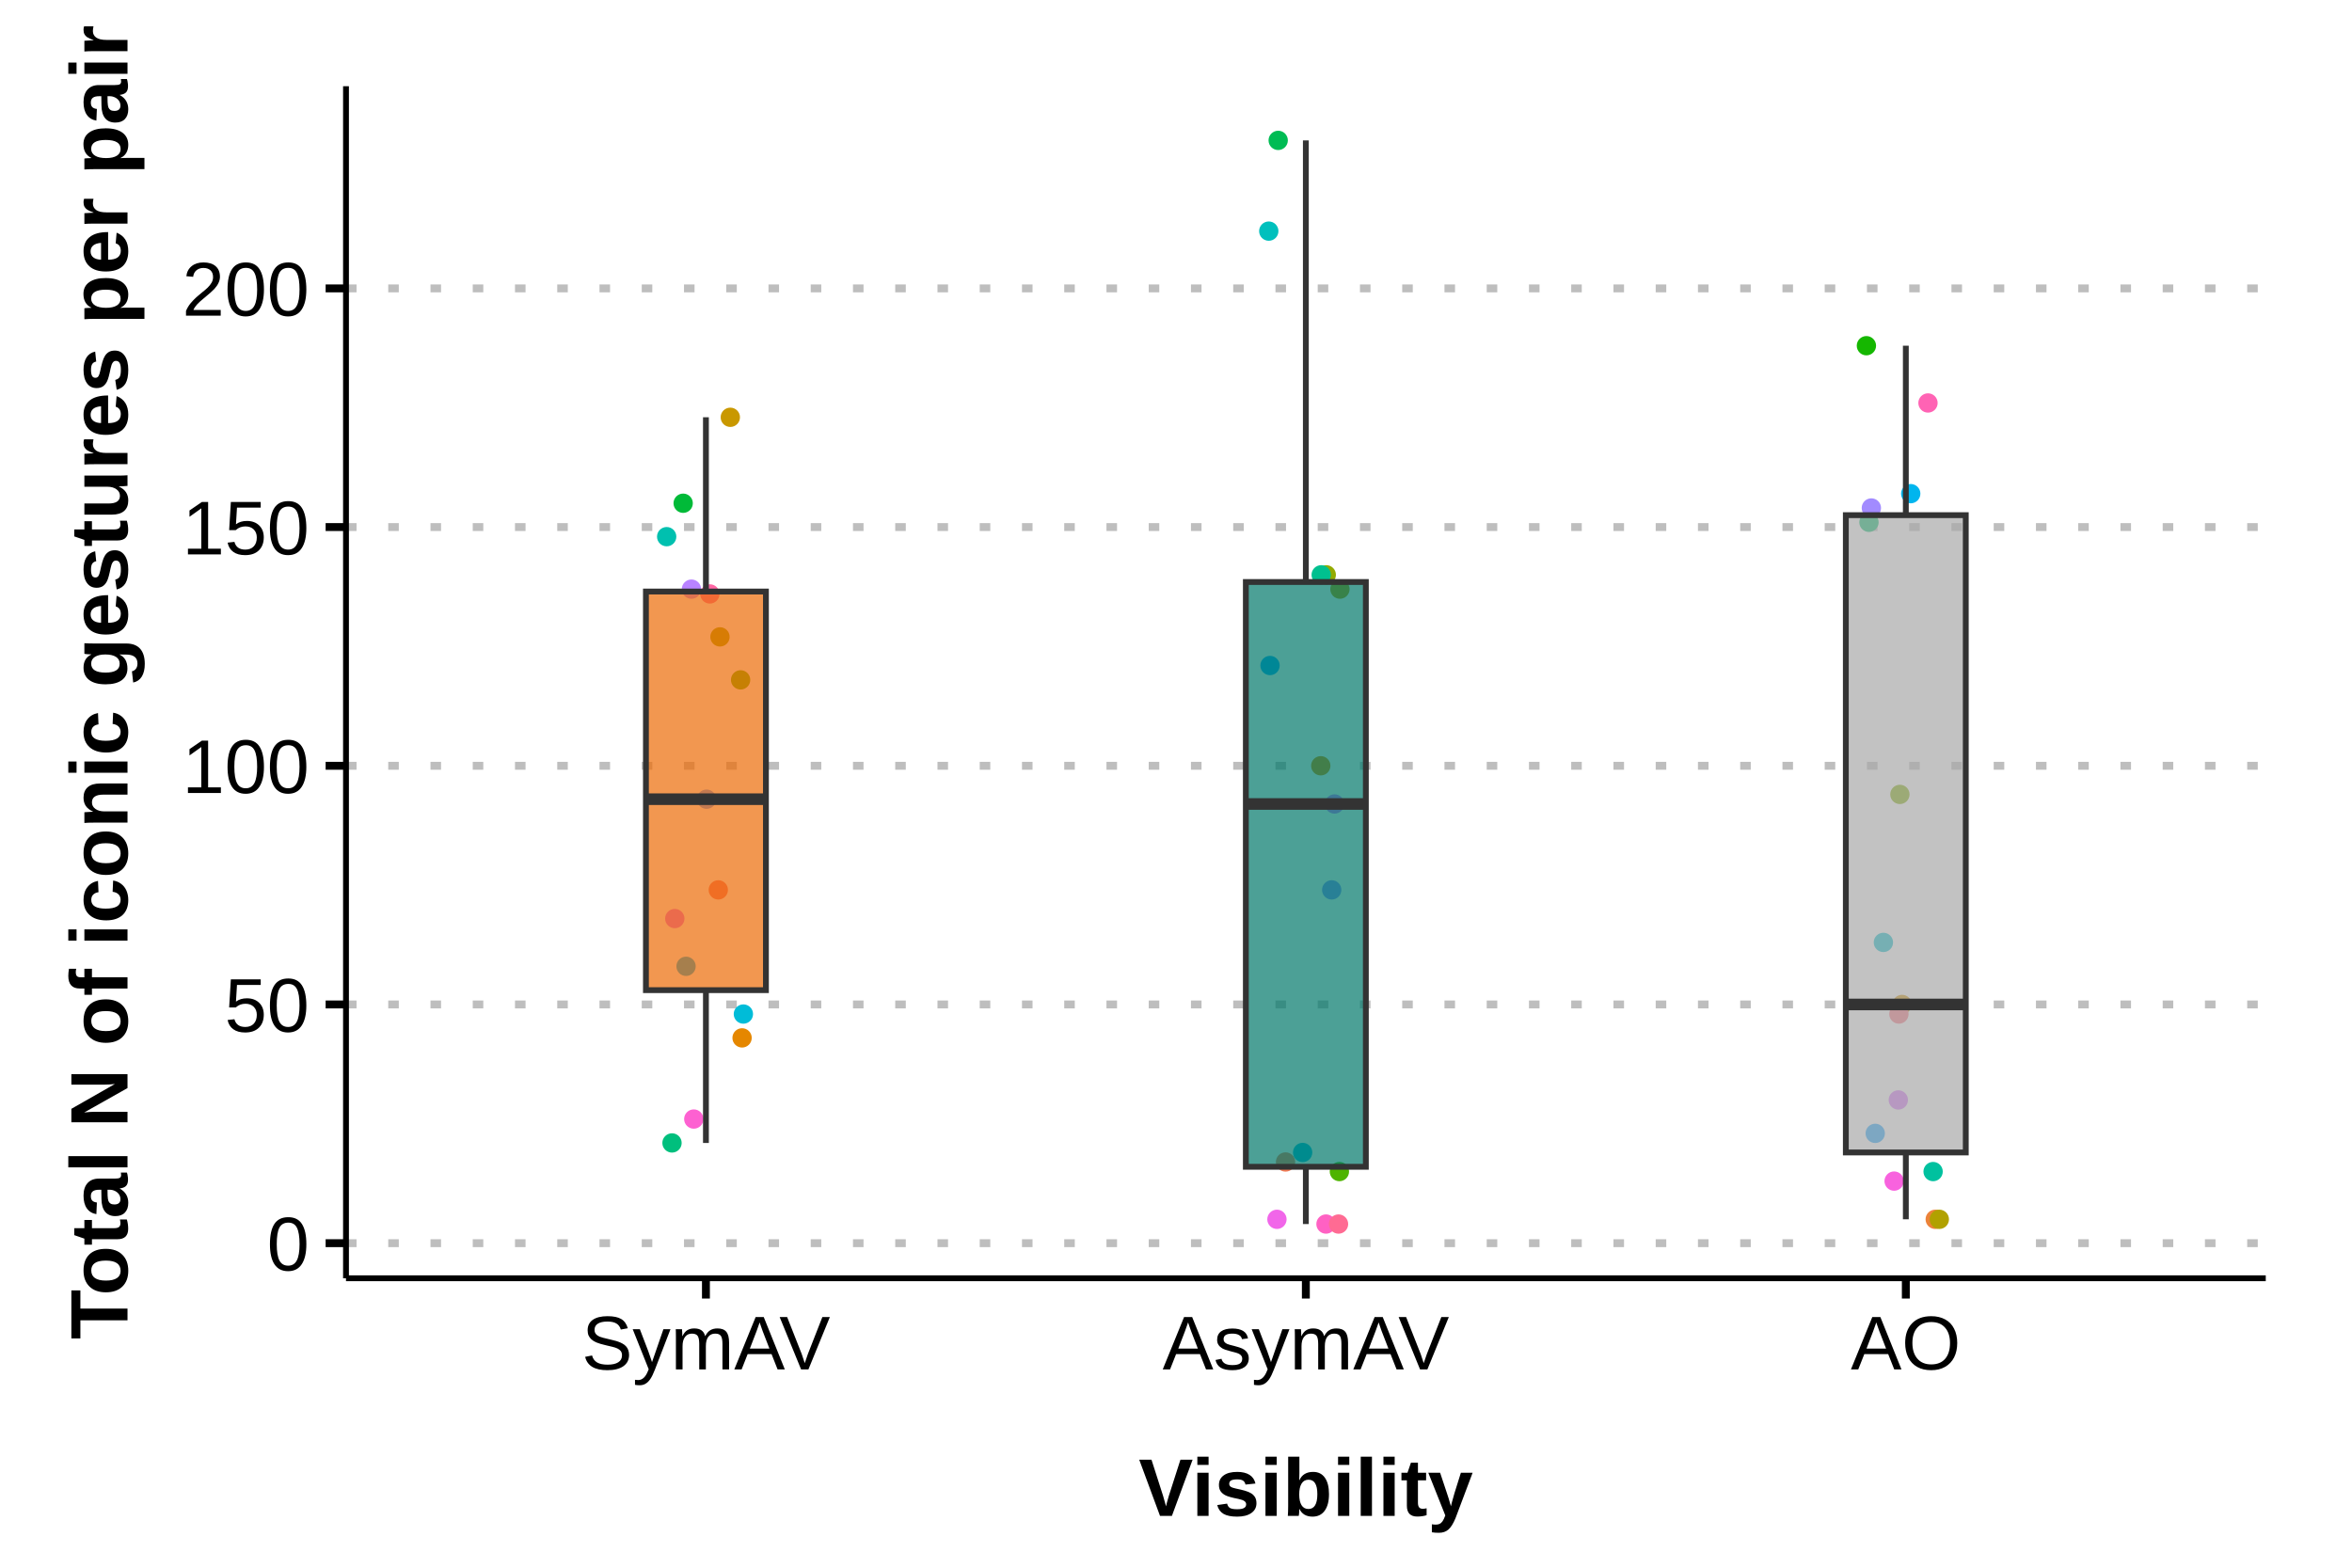
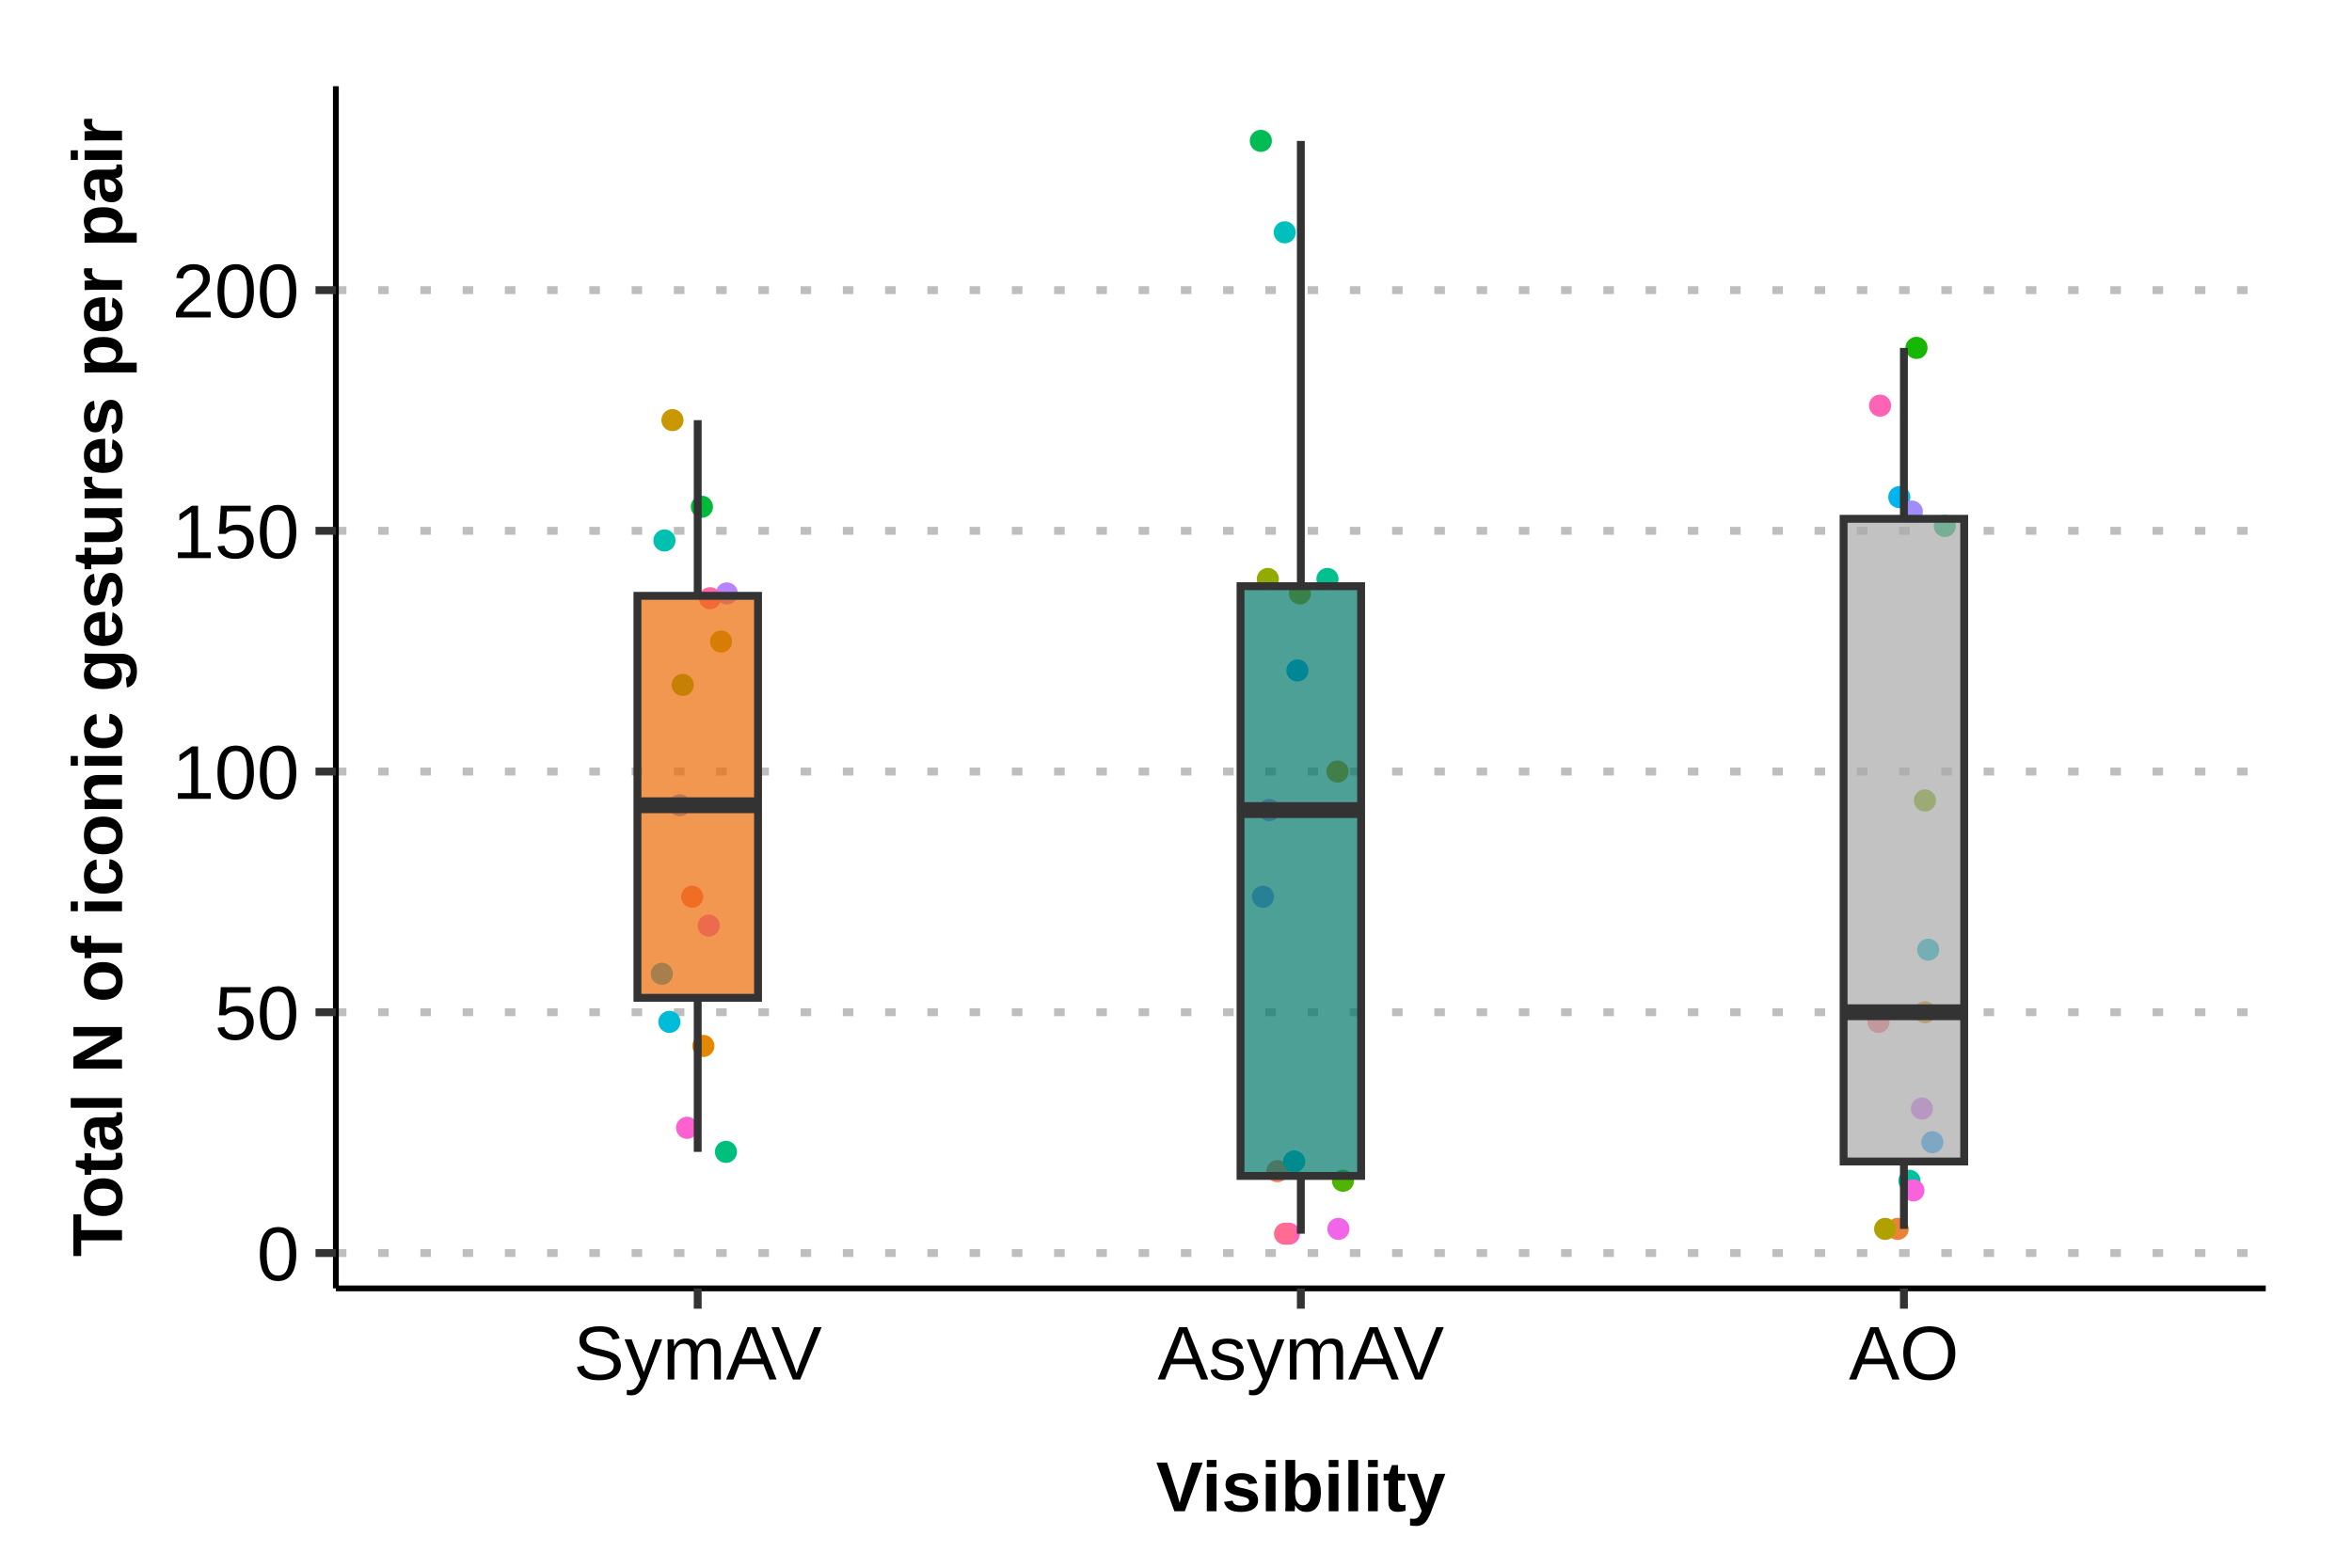
<svg xmlns="http://www.w3.org/2000/svg" width="432.00pt" height="288.00pt" viewBox="0 0 432.00 288.00">
  <g class="svglite">
    <defs>
      <style type="text/css">
    .svglite line, .svglite polyline, .svglite polygon, .svglite path, .svglite rect, .svglite circle {
      fill: none;
      stroke: #000000;
      stroke-linecap: round;
      stroke-linejoin: round;
      stroke-miterlimit: 10.00;
    }
    .svglite text {
      white-space: pre;
    }
    .svglite g.glyphgroup path {
      fill: inherit;
      stroke: none;
    }
  </style>
    </defs>
    <rect width="100%" height="100%" style="stroke: none; fill: none;" />
    <defs>
      <clipPath id="cpMC4wMHw0MzIuMDB8MC4wMHwyODguMDA=">
        <rect x="0.00" y="0.00" width="432.00" height="288.00" />
      </clipPath>
    </defs>
    <g clip-path="url(#cpMC4wMHw0MzIuMDB8MC4wMHwyODguMDA=)">
</g>
    <defs>
-       <clipPath id="cpNjMuNTV8NDE2LjE2fDE1Ljg0fDIzNC44Mw==">
-         <rect x="63.55" y="15.84" width="352.61" height="218.99" />
+       <clipPath id="cpNjEuNjl8NDE2LjE2fDE1Ljg0fDIzNi42OQ==">
+         <rect x="61.69" y="15.84" width="354.47" height="220.85" />
      </clipPath>
    </defs>
-     <g clip-path="url(#cpNjMuNTV8NDE2LjE2fDE1Ljg0fDIzNC44Mw==)">
-       <polyline points="63.55,228.38 416.16,228.38 " style="stroke-width: 1.45; stroke: #BEBEBE; stroke-dasharray: 1.94,5.82; stroke-linecap: butt;" />
-       <polyline points="63.55,184.53 416.16,184.53 " style="stroke-width: 1.45; stroke: #BEBEBE; stroke-dasharray: 1.94,5.82; stroke-linecap: butt;" />
-       <polyline points="63.55,140.68 416.16,140.68 " style="stroke-width: 1.45; stroke: #BEBEBE; stroke-dasharray: 1.94,5.82; stroke-linecap: butt;" />
-       <polyline points="63.55,96.83 416.16,96.83 " style="stroke-width: 1.45; stroke: #BEBEBE; stroke-dasharray: 1.94,5.82; stroke-linecap: butt;" />
-       <polyline points="63.55,52.98 416.16,52.98 " style="stroke-width: 1.45; stroke: #BEBEBE; stroke-dasharray: 1.94,5.82; stroke-linecap: butt;" />
-       <circle cx="131.93" cy="163.48" r="1.42" style="stroke-width: 0.71; stroke: #F8766D; fill: #F8766D;" />
-       <circle cx="236.12" cy="213.47" r="1.42" style="stroke-width: 0.71; stroke: #F27C56; fill: #F27C56;" />
-       <circle cx="355.45" cy="224.00" r="1.42" style="stroke-width: 0.71; stroke: #EC823A; fill: #EC823A;" />
-       <circle cx="136.30" cy="190.67" r="1.42" style="stroke-width: 0.71; stroke: #E58700; fill: #E58700;" />
-       <circle cx="242.59" cy="140.68" r="1.42" style="stroke-width: 0.71; stroke: #DC8D00; fill: #DC8D00;" />
-       <circle cx="349.36" cy="184.53" r="1.42" style="stroke-width: 0.71; stroke: #D39200; fill: #D39200;" />
-       <circle cx="134.14" cy="76.66" r="1.42" style="stroke-width: 0.71; stroke: #C99800; fill: #C99800;" />
-       <circle cx="246.11" cy="108.23" r="1.42" style="stroke-width: 0.71; stroke: #BD9C00; fill: #BD9C00;" />
-       <circle cx="356.20" cy="224.00" r="1.42" style="stroke-width: 0.71; stroke: #B1A100; fill: #B1A100;" />
-       <circle cx="132.24" cy="117.00" r="1.42" style="stroke-width: 0.71; stroke: #A3A500; fill: #A3A500;" />
-       <circle cx="243.60" cy="105.60" r="1.42" style="stroke-width: 0.71; stroke: #93AA00; fill: #93AA00;" />
-       <circle cx="348.96" cy="145.94" r="1.42" style="stroke-width: 0.71; stroke: #81AD00; fill: #81AD00;" />
-       <circle cx="136.03" cy="124.90" r="1.42" style="stroke-width: 0.71; stroke: #6BB100; fill: #6BB100;" />
-       <circle cx="246.01" cy="215.23" r="1.42" style="stroke-width: 0.71; stroke: #4EB400; fill: #4EB400;" />
-       <circle cx="342.81" cy="63.51" r="1.42" style="stroke-width: 0.71; stroke: #15B700; fill: #15B700;" />
-       <circle cx="125.48" cy="92.45" r="1.42" style="stroke-width: 0.71; stroke: #00BA38; fill: #00BA38;" />
-       <circle cx="234.77" cy="25.79" r="1.42" style="stroke-width: 0.71; stroke: #00BC54; fill: #00BC54;" />
-       <circle cx="343.28" cy="95.95" r="1.42" style="stroke-width: 0.71; stroke: #00BE6A; fill: #00BE6A;" />
-       <circle cx="123.43" cy="209.97" r="1.42" style="stroke-width: 0.71; stroke: #00BF7D; fill: #00BF7D;" />
-       <circle cx="242.67" cy="105.60" r="1.42" style="stroke-width: 0.71; stroke: #00C08F; fill: #00C08F;" />
-       <circle cx="355.06" cy="215.23" r="1.42" style="stroke-width: 0.71; stroke: #00C19F; fill: #00C19F;" />
-       <circle cx="122.45" cy="98.59" r="1.42" style="stroke-width: 0.71; stroke: #00C0AF; fill: #00C0AF;" />
-       <circle cx="233.04" cy="42.46" r="1.42" style="stroke-width: 0.71; stroke: #00C0BD; fill: #00C0BD;" />
-       <circle cx="345.93" cy="173.13" r="1.42" style="stroke-width: 0.71; stroke: #00BECB; fill: #00BECB;" />
-       <circle cx="136.54" cy="186.29" r="1.42" style="stroke-width: 0.71; stroke: #00BCD8; fill: #00BCD8;" />
-       <circle cx="239.26" cy="211.72" r="1.42" style="stroke-width: 0.71; stroke: #00B9E3; fill: #00B9E3;" />
-       <circle cx="350.95" cy="90.69" r="1.42" style="stroke-width: 0.71; stroke: #00B5EE; fill: #00B5EE;" />
-       <circle cx="126.01" cy="177.52" r="1.42" style="stroke-width: 0.71; stroke: #00B0F6; fill: #00B0F6;" />
-       <circle cx="233.27" cy="122.26" r="1.42" style="stroke-width: 0.71; stroke: #00AAFE; fill: #00AAFE;" />
-       <circle cx="344.43" cy="208.21" r="1.42" style="stroke-width: 0.71; stroke: #18A3FF; fill: #18A3FF;" />
-       <circle cx="129.78" cy="146.82" r="1.42" style="stroke-width: 0.71; stroke: #619CFF; fill: #619CFF;" />
-       <circle cx="244.60" cy="163.48" r="1.42" style="stroke-width: 0.71; stroke: #8694FF; fill: #8694FF;" />
-       <circle cx="343.72" cy="93.32" r="1.42" style="stroke-width: 0.71; stroke: #A28BFF; fill: #A28BFF;" />
-       <circle cx="127.00" cy="108.23" r="1.42" style="stroke-width: 0.71; stroke: #B983FF; fill: #B983FF;" />
-       <circle cx="245.12" cy="147.70" r="1.42" style="stroke-width: 0.71; stroke: #CB7AFF; fill: #CB7AFF;" />
-       <circle cx="348.67" cy="202.07" r="1.42" style="stroke-width: 0.71; stroke: #DB72FB; fill: #DB72FB;" />
-       <circle cx="123.94" cy="168.75" r="1.42" style="stroke-width: 0.71; stroke: #E76BF3; fill: #E76BF3;" />
-       <circle cx="234.54" cy="224.00" r="1.42" style="stroke-width: 0.71; stroke: #F166E9; fill: #F166E9;" />
-       <circle cx="347.90" cy="216.98" r="1.42" style="stroke-width: 0.71; stroke: #F862DE; fill: #F862DE;" />
-       <circle cx="127.43" cy="205.58" r="1.42" style="stroke-width: 0.71; stroke: #FD61D1; fill: #FD61D1;" />
-       <circle cx="243.55" cy="224.87" r="1.42" style="stroke-width: 0.71; stroke: #FF61C3; fill: #FF61C3;" />
-       <circle cx="354.12" cy="74.03" r="1.42" style="stroke-width: 0.71; stroke: #FF63B4; fill: #FF63B4;" />
-       <circle cx="130.38" cy="109.11" r="1.42" style="stroke-width: 0.71; stroke: #FF67A4; fill: #FF67A4;" />
-       <circle cx="245.85" cy="224.87" r="1.42" style="stroke-width: 0.71; stroke: #FF6B93; fill: #FF6B93;" />
-       <circle cx="348.78" cy="186.29" r="1.42" style="stroke-width: 0.71; stroke: #FC7181; fill: #FC7181;" />
-       <line x1="129.66" y1="108.67" x2="129.66" y2="76.66" style="stroke-width: 1.07; stroke: #333333; stroke-linecap: butt;" />
-       <line x1="129.66" y1="181.90" x2="129.66" y2="209.97" style="stroke-width: 1.07; stroke: #333333; stroke-linecap: butt;" />
-       <polygon points="118.64,108.67 118.64,181.90 140.68,181.90 140.68,108.67 118.64,108.67 " style="stroke-width: 1.07; stroke: #333333; stroke-linecap: butt; stroke-linejoin: miter; fill: #ED6B06; fill-opacity: 0.70;" />
-       <line x1="118.64" y1="146.82" x2="140.68" y2="146.82" style="stroke-width: 2.13; stroke: #333333; stroke-linecap: butt; stroke-linejoin: miter;" />
-       <line x1="239.85" y1="106.92" x2="239.85" y2="25.79" style="stroke-width: 1.07; stroke: #333333; stroke-linecap: butt;" />
-       <line x1="239.85" y1="214.35" x2="239.85" y2="224.87" style="stroke-width: 1.07; stroke: #333333; stroke-linecap: butt;" />
-       <polygon points="228.83,106.92 228.83,214.35 250.87,214.35 250.87,106.92 228.83,106.92 " style="stroke-width: 1.07; stroke: #333333; stroke-linecap: butt; stroke-linejoin: miter; fill: #00786A; fill-opacity: 0.70;" />
-       <line x1="228.83" y1="147.70" x2="250.87" y2="147.70" style="stroke-width: 2.13; stroke: #333333; stroke-linecap: butt; stroke-linejoin: miter;" />
-       <line x1="350.05" y1="94.64" x2="350.05" y2="63.51" style="stroke-width: 1.07; stroke: #333333; stroke-linecap: butt;" />
-       <line x1="350.05" y1="211.72" x2="350.05" y2="224.00" style="stroke-width: 1.07; stroke: #333333; stroke-linecap: butt;" />
-       <polygon points="339.03,94.64 339.03,211.72 361.06,211.72 361.06,94.64 339.03,94.64 " style="stroke-width: 1.07; stroke: #333333; stroke-linecap: butt; stroke-linejoin: miter; fill: #A9A9A9; fill-opacity: 0.70;" />
-       <line x1="339.03" y1="184.53" x2="361.06" y2="184.53" style="stroke-width: 2.13; stroke: #333333; stroke-linecap: butt; stroke-linejoin: miter;" />
+     <g clip-path="url(#cpNjEuNjl8NDE2LjE2fDE1Ljg0fDIzNi42OQ==)">
+       <polyline points="61.69,230.19 416.16,230.19 " style="stroke-width: 1.45; stroke: #BEBEBE; stroke-dasharray: 1.94,5.82; stroke-linecap: butt;" />
+       <polyline points="61.69,185.96 416.16,185.96 " style="stroke-width: 1.45; stroke: #BEBEBE; stroke-dasharray: 1.94,5.82; stroke-linecap: butt;" />
+       <polyline points="61.69,141.74 416.16,141.74 " style="stroke-width: 1.45; stroke: #BEBEBE; stroke-dasharray: 1.94,5.82; stroke-linecap: butt;" />
+       <polyline points="61.69,97.52 416.16,97.52 " style="stroke-width: 1.45; stroke: #BEBEBE; stroke-dasharray: 1.94,5.82; stroke-linecap: butt;" />
+       <polyline points="61.69,53.30 416.16,53.30 " style="stroke-width: 1.45; stroke: #BEBEBE; stroke-dasharray: 1.94,5.82; stroke-linecap: butt;" />
+       <circle cx="127.13" cy="164.74" r="1.55" style="stroke-width: 0.97; stroke: #F8766D; fill: #F8766D;" />
+       <circle cx="234.63" cy="215.15" r="1.55" style="stroke-width: 0.97; stroke: #F27C56; fill: #F27C56;" />
+       <circle cx="348.55" cy="225.76" r="1.55" style="stroke-width: 0.97; stroke: #EC823A; fill: #EC823A;" />
+       <circle cx="129.19" cy="192.15" r="1.55" style="stroke-width: 0.97; stroke: #E58700; fill: #E58700;" />
+       <circle cx="245.67" cy="141.74" r="1.55" style="stroke-width: 0.97; stroke: #DC8D00; fill: #DC8D00;" />
+       <circle cx="353.57" cy="185.96" r="1.55" style="stroke-width: 0.97; stroke: #D39200; fill: #D39200;" />
+       <circle cx="123.51" cy="77.18" r="1.55" style="stroke-width: 0.97; stroke: #C99800; fill: #C99800;" />
+       <circle cx="238.76" cy="109.02" r="1.55" style="stroke-width: 0.97; stroke: #BD9C00; fill: #BD9C00;" />
+       <circle cx="346.25" cy="225.76" r="1.55" style="stroke-width: 0.97; stroke: #B1A100; fill: #B1A100;" />
+       <circle cx="132.44" cy="117.86" r="1.55" style="stroke-width: 0.97; stroke: #A3A500; fill: #A3A500;" />
+       <circle cx="232.87" cy="106.36" r="1.55" style="stroke-width: 0.97; stroke: #93AA00; fill: #93AA00;" />
+       <circle cx="353.56" cy="147.05" r="1.55" style="stroke-width: 0.97; stroke: #81AD00; fill: #81AD00;" />
+       <circle cx="125.40" cy="125.82" r="1.55" style="stroke-width: 0.97; stroke: #6BB100; fill: #6BB100;" />
+       <circle cx="246.67" cy="216.92" r="1.55" style="stroke-width: 0.97; stroke: #4EB400; fill: #4EB400;" />
+       <circle cx="352.01" cy="63.91" r="1.55" style="stroke-width: 0.97; stroke: #15B700; fill: #15B700;" />
+       <circle cx="128.92" cy="93.10" r="1.55" style="stroke-width: 0.97; stroke: #00BA38; fill: #00BA38;" />
+       <circle cx="231.58" cy="25.88" r="1.55" style="stroke-width: 0.97; stroke: #00BC54; fill: #00BC54;" />
+       <circle cx="357.21" cy="96.63" r="1.55" style="stroke-width: 0.97; stroke: #00BE6A; fill: #00BE6A;" />
+       <circle cx="133.34" cy="211.61" r="1.55" style="stroke-width: 0.97; stroke: #00BF7D; fill: #00BF7D;" />
+       <circle cx="243.82" cy="106.36" r="1.55" style="stroke-width: 0.97; stroke: #00C08F; fill: #00C08F;" />
+       <circle cx="350.71" cy="216.92" r="1.55" style="stroke-width: 0.97; stroke: #00C19F; fill: #00C19F;" />
+       <circle cx="122.04" cy="99.29" r="1.55" style="stroke-width: 0.97; stroke: #00C0AF; fill: #00C0AF;" />
+       <circle cx="235.97" cy="42.68" r="1.55" style="stroke-width: 0.97; stroke: #00C0BD; fill: #00C0BD;" />
+       <circle cx="354.16" cy="174.47" r="1.55" style="stroke-width: 0.97; stroke: #00BECB; fill: #00BECB;" />
+       <circle cx="122.95" cy="187.73" r="1.55" style="stroke-width: 0.97; stroke: #00BCD8; fill: #00BCD8;" />
+       <circle cx="237.70" cy="213.38" r="1.55" style="stroke-width: 0.97; stroke: #00B9E3; fill: #00B9E3;" />
+       <circle cx="348.85" cy="91.33" r="1.55" style="stroke-width: 0.97; stroke: #00B5EE; fill: #00B5EE;" />
+       <circle cx="121.56" cy="178.89" r="1.55" style="stroke-width: 0.97; stroke: #00B0F6; fill: #00B0F6;" />
+       <circle cx="238.30" cy="123.17" r="1.55" style="stroke-width: 0.97; stroke: #00AAFE; fill: #00AAFE;" />
+       <circle cx="354.92" cy="209.84" r="1.55" style="stroke-width: 0.97; stroke: #18A3FF; fill: #18A3FF;" />
+       <circle cx="124.85" cy="147.93" r="1.55" style="stroke-width: 0.97; stroke: #619CFF; fill: #619CFF;" />
+       <circle cx="231.97" cy="164.74" r="1.55" style="stroke-width: 0.97; stroke: #8694FF; fill: #8694FF;" />
+       <circle cx="351.15" cy="93.98" r="1.55" style="stroke-width: 0.97; stroke: #A28BFF; fill: #A28BFF;" />
+       <circle cx="133.50" cy="109.02" r="1.55" style="stroke-width: 0.97; stroke: #B983FF; fill: #B983FF;" />
+       <circle cx="233.14" cy="148.82" r="1.55" style="stroke-width: 0.97; stroke: #CB7AFF; fill: #CB7AFF;" />
+       <circle cx="353.00" cy="203.65" r="1.55" style="stroke-width: 0.97; stroke: #DB72FB; fill: #DB72FB;" />
+       <circle cx="130.17" cy="170.04" r="1.55" style="stroke-width: 0.97; stroke: #E76BF3; fill: #E76BF3;" />
+       <circle cx="245.83" cy="225.76" r="1.55" style="stroke-width: 0.97; stroke: #F166E9; fill: #F166E9;" />
+       <circle cx="351.44" cy="218.69" r="1.55" style="stroke-width: 0.97; stroke: #F862DE; fill: #F862DE;" />
+       <circle cx="126.20" cy="207.19" r="1.55" style="stroke-width: 0.97; stroke: #FD61D1; fill: #FD61D1;" />
+       <circle cx="236.73" cy="226.65" r="1.55" style="stroke-width: 0.97; stroke: #FF61C3; fill: #FF61C3;" />
+       <circle cx="345.32" cy="74.52" r="1.55" style="stroke-width: 0.97; stroke: #FF63B4; fill: #FF63B4;" />
+       <circle cx="130.40" cy="109.90" r="1.55" style="stroke-width: 0.97; stroke: #FF67A4; fill: #FF67A4;" />
+       <circle cx="236.03" cy="226.65" r="1.55" style="stroke-width: 0.97; stroke: #FF6B93; fill: #FF6B93;" />
+       <circle cx="345.02" cy="187.73" r="1.55" style="stroke-width: 0.97; stroke: #FC7181; fill: #FC7181;" />
+       <line x1="128.15" y1="109.46" x2="128.15" y2="77.18" style="stroke-width: 1.45; stroke: #333333; stroke-linecap: butt;" />
+       <line x1="128.15" y1="183.31" x2="128.15" y2="211.61" style="stroke-width: 1.45; stroke: #333333; stroke-linecap: butt;" />
+       <polygon points="117.08,109.46 117.08,183.31 139.23,183.31 139.23,109.46 117.08,109.46 " style="stroke-width: 1.45; stroke: #333333; stroke-linecap: butt; stroke-linejoin: miter; fill: #ED6B06; fill-opacity: 0.70;" />
+       <line x1="117.08" y1="147.93" x2="139.23" y2="147.93" style="stroke-width: 2.91; stroke: #333333; stroke-linecap: butt; stroke-linejoin: miter;" />
+       <line x1="238.93" y1="107.69" x2="238.93" y2="25.88" style="stroke-width: 1.45; stroke: #333333; stroke-linecap: butt;" />
+       <line x1="238.93" y1="216.03" x2="238.93" y2="226.65" style="stroke-width: 1.45; stroke: #333333; stroke-linecap: butt;" />
+       <polygon points="227.85,107.69 227.85,216.03 250.00,216.03 250.00,107.69 227.85,107.69 " style="stroke-width: 1.45; stroke: #333333; stroke-linecap: butt; stroke-linejoin: miter; fill: #00786A; fill-opacity: 0.70;" />
+       <line x1="227.85" y1="148.82" x2="250.00" y2="148.82" style="stroke-width: 2.91; stroke: #333333; stroke-linecap: butt; stroke-linejoin: miter;" />
+       <line x1="349.70" y1="95.31" x2="349.70" y2="63.91" style="stroke-width: 1.45; stroke: #333333; stroke-linecap: butt;" />
+       <line x1="349.70" y1="213.38" x2="349.70" y2="225.76" style="stroke-width: 1.45; stroke: #333333; stroke-linecap: butt;" />
+       <polygon points="338.62,95.31 338.62,213.38 360.77,213.38 360.77,95.31 338.62,95.31 " style="stroke-width: 1.45; stroke: #333333; stroke-linecap: butt; stroke-linejoin: miter; fill: #A9A9A9; fill-opacity: 0.70;" />
+       <line x1="338.62" y1="185.96" x2="360.77" y2="185.96" style="stroke-width: 2.91; stroke: #333333; stroke-linecap: butt; stroke-linejoin: miter;" />
    </g>
    <g clip-path="url(#cpMC4wMHw0MzIuMDB8MC4wMHwyODguMDA=)">
-       <polyline points="63.55,234.83 63.55,15.84 " style="stroke-width: 1.07; stroke-linecap: butt;" />
-       <text x="56.82" y="233.39" text-anchor="end" style="font-size: 14.00px; font-family: &quot;Arial&quot;;" textLength="7.78px" lengthAdjust="spacingAndGlyphs">0</text>
-       <text x="56.82" y="189.54" text-anchor="end" style="font-size: 14.00px; font-family: &quot;Arial&quot;;" textLength="15.56px" lengthAdjust="spacingAndGlyphs">50</text>
-       <text x="56.82" y="145.69" text-anchor="end" style="font-size: 14.00px; font-family: &quot;Arial&quot;;" textLength="23.34px" lengthAdjust="spacingAndGlyphs">100</text>
-       <text x="56.82" y="101.84" text-anchor="end" style="font-size: 14.00px; font-family: &quot;Arial&quot;;" textLength="23.34px" lengthAdjust="spacingAndGlyphs">150</text>
-       <text x="56.82" y="57.99" text-anchor="end" style="font-size: 14.00px; font-family: &quot;Arial&quot;;" textLength="23.34px" lengthAdjust="spacingAndGlyphs">200</text>
-       <polyline points="59.81,228.38 63.55,228.38 " style="stroke-width: 1.45; stroke-linecap: butt;" />
-       <polyline points="59.81,184.53 63.55,184.53 " style="stroke-width: 1.45; stroke-linecap: butt;" />
-       <polyline points="59.81,140.68 63.55,140.68 " style="stroke-width: 1.45; stroke-linecap: butt;" />
-       <polyline points="59.81,96.83 63.55,96.83 " style="stroke-width: 1.45; stroke-linecap: butt;" />
-       <polyline points="59.81,52.98 63.55,52.98 " style="stroke-width: 1.45; stroke-linecap: butt;" />
-       <polyline points="63.55,234.83 416.16,234.83 " style="stroke-width: 1.07; stroke-linecap: butt;" />
-       <polyline points="129.66,238.56 129.66,234.83 " style="stroke-width: 1.45; stroke-linecap: butt;" />
-       <polyline points="239.85,238.56 239.85,234.83 " style="stroke-width: 1.45; stroke-linecap: butt;" />
-       <polyline points="350.05,238.56 350.05,234.83 " style="stroke-width: 1.45; stroke-linecap: butt;" />
-       <text x="129.66" y="251.58" text-anchor="middle" style="font-size: 14.00px; font-family: &quot;Arial&quot;;" textLength="45.66px" lengthAdjust="spacingAndGlyphs">SymAV</text>
-       <text x="239.85" y="251.58" text-anchor="middle" style="font-size: 14.00px; font-family: &quot;Arial&quot;;" textLength="52.66px" lengthAdjust="spacingAndGlyphs">AsymAV</text>
-       <text x="350.05" y="251.58" text-anchor="middle" style="font-size: 14.00px; font-family: &quot;Arial&quot;;" textLength="20.23px" lengthAdjust="spacingAndGlyphs">AO</text>
-       <text x="239.85" y="278.48" text-anchor="middle" style="font-size: 15.00px; font-weight: bold; font-family: &quot;Arial&quot;;" textLength="61.44px" lengthAdjust="spacingAndGlyphs">Visibility</text>
-       <text transform="translate(23.42,125.33) rotate(-90)" text-anchor="middle" style="font-size: 15.00px; font-weight: bold; font-family: &quot;Arial&quot;;" textLength="241.47px" lengthAdjust="spacingAndGlyphs">Total N of iconic gestures per pair</text>
+       <polyline points="61.69,236.69 61.69,15.84 " style="stroke-width: 1.07; stroke-linecap: butt;" />
+       <text x="54.97" y="235.20" text-anchor="end" style="font-size: 14.00px; font-family: &quot;Arial&quot;;" textLength="7.78px" lengthAdjust="spacingAndGlyphs">0</text>
+       <text x="54.97" y="190.97" text-anchor="end" style="font-size: 14.00px; font-family: &quot;Arial&quot;;" textLength="15.56px" lengthAdjust="spacingAndGlyphs">50</text>
+       <text x="54.97" y="146.75" text-anchor="end" style="font-size: 14.00px; font-family: &quot;Arial&quot;;" textLength="23.34px" lengthAdjust="spacingAndGlyphs">100</text>
+       <text x="54.97" y="102.53" text-anchor="end" style="font-size: 14.00px; font-family: &quot;Arial&quot;;" textLength="23.34px" lengthAdjust="spacingAndGlyphs">150</text>
+       <text x="54.97" y="58.31" text-anchor="end" style="font-size: 14.00px; font-family: &quot;Arial&quot;;" textLength="23.34px" lengthAdjust="spacingAndGlyphs">200</text>
+       <polyline points="57.95,230.19 61.69,230.19 " style="stroke-width: 1.45; stroke: #333333; stroke-linecap: butt;" />
+       <polyline points="57.95,185.96 61.69,185.96 " style="stroke-width: 1.45; stroke: #333333; stroke-linecap: butt;" />
+       <polyline points="57.95,141.74 61.69,141.74 " style="stroke-width: 1.45; stroke: #333333; stroke-linecap: butt;" />
+       <polyline points="57.95,97.52 61.69,97.52 " style="stroke-width: 1.45; stroke: #333333; stroke-linecap: butt;" />
+       <polyline points="57.95,53.30 61.69,53.30 " style="stroke-width: 1.45; stroke: #333333; stroke-linecap: butt;" />
+       <polyline points="61.69,236.69 416.16,236.69 " style="stroke-width: 1.07; stroke-linecap: butt;" />
+       <polyline points="128.15,240.42 128.15,236.69 " style="stroke-width: 1.45; stroke: #333333; stroke-linecap: butt;" />
+       <polyline points="238.93,240.42 238.93,236.69 " style="stroke-width: 1.45; stroke: #333333; stroke-linecap: butt;" />
+       <polyline points="349.70,240.42 349.70,236.69 " style="stroke-width: 1.45; stroke: #333333; stroke-linecap: butt;" />
+       <text x="128.15" y="253.43" text-anchor="middle" style="font-size: 14.00px; font-family: &quot;Arial&quot;;" textLength="45.66px" lengthAdjust="spacingAndGlyphs">SymAV</text>
+       <text x="238.93" y="253.43" text-anchor="middle" style="font-size: 14.00px; font-family: &quot;Arial&quot;;" textLength="52.66px" lengthAdjust="spacingAndGlyphs">AsymAV</text>
+       <text x="349.70" y="253.43" text-anchor="middle" style="font-size: 14.00px; font-family: &quot;Arial&quot;;" textLength="20.23px" lengthAdjust="spacingAndGlyphs">AO</text>
+       <text x="238.93" y="277.63" text-anchor="middle" style="font-size: 13.00px; font-weight: bold; font-family: &quot;Arial&quot;;" textLength="53.22px" lengthAdjust="spacingAndGlyphs">Visibility</text>
+       <text transform="translate(22.41,126.26) rotate(-90)" text-anchor="middle" style="font-size: 13.00px; font-weight: bold; font-family: &quot;Arial&quot;;" textLength="209.23px" lengthAdjust="spacingAndGlyphs">Total N of iconic gestures per pair</text>
    </g>
  </g>
</svg>
